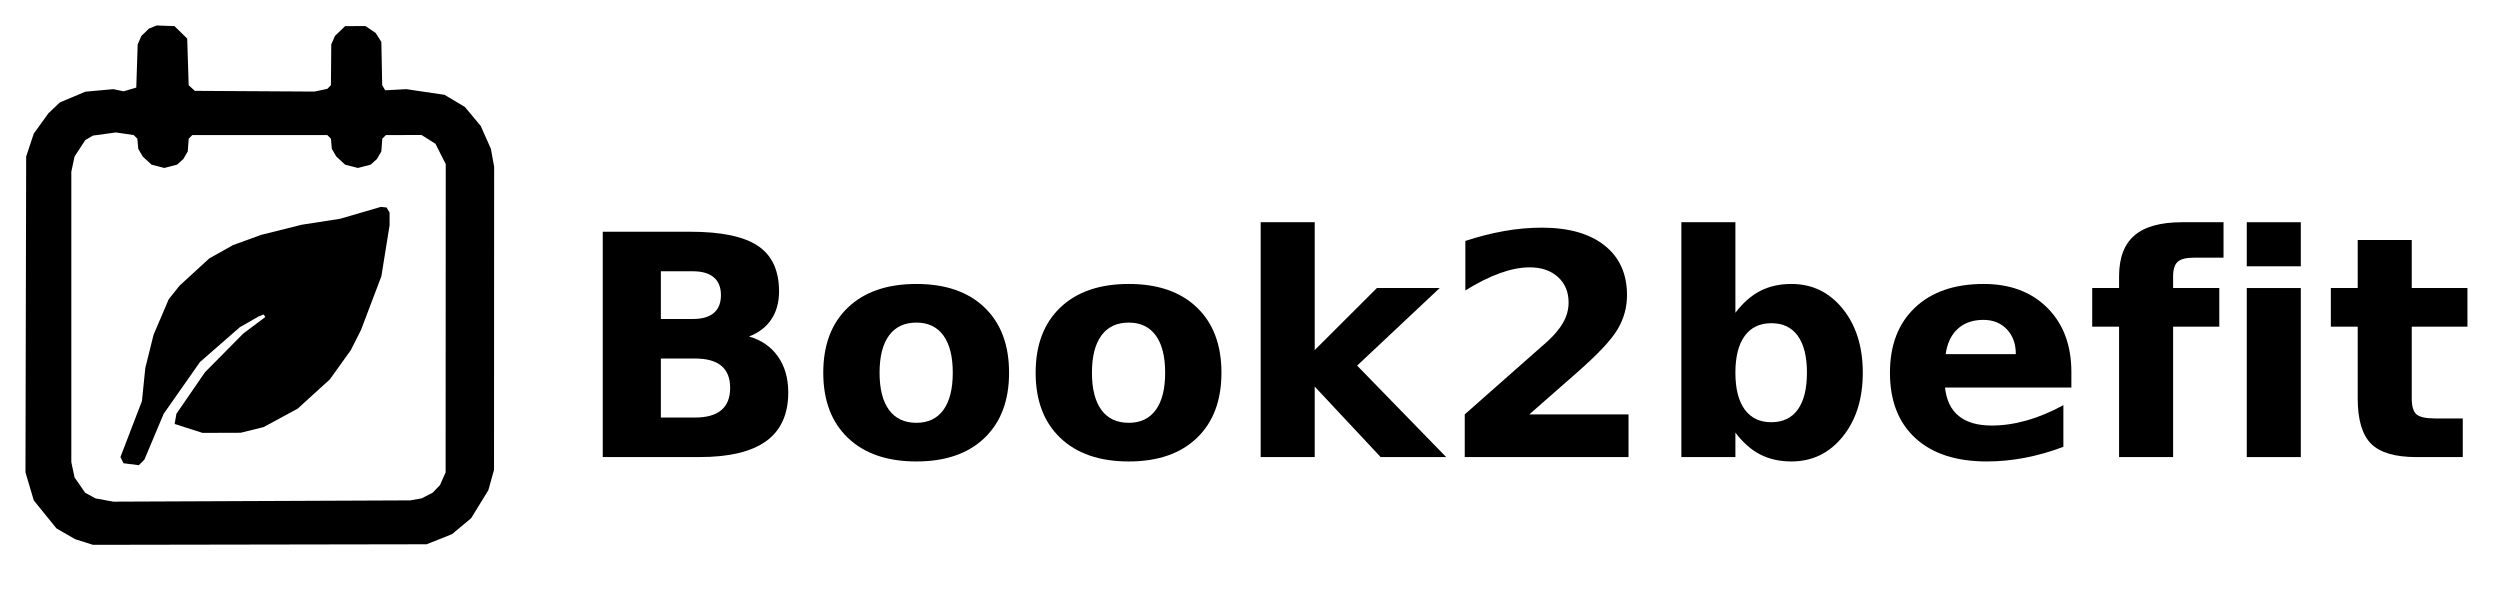
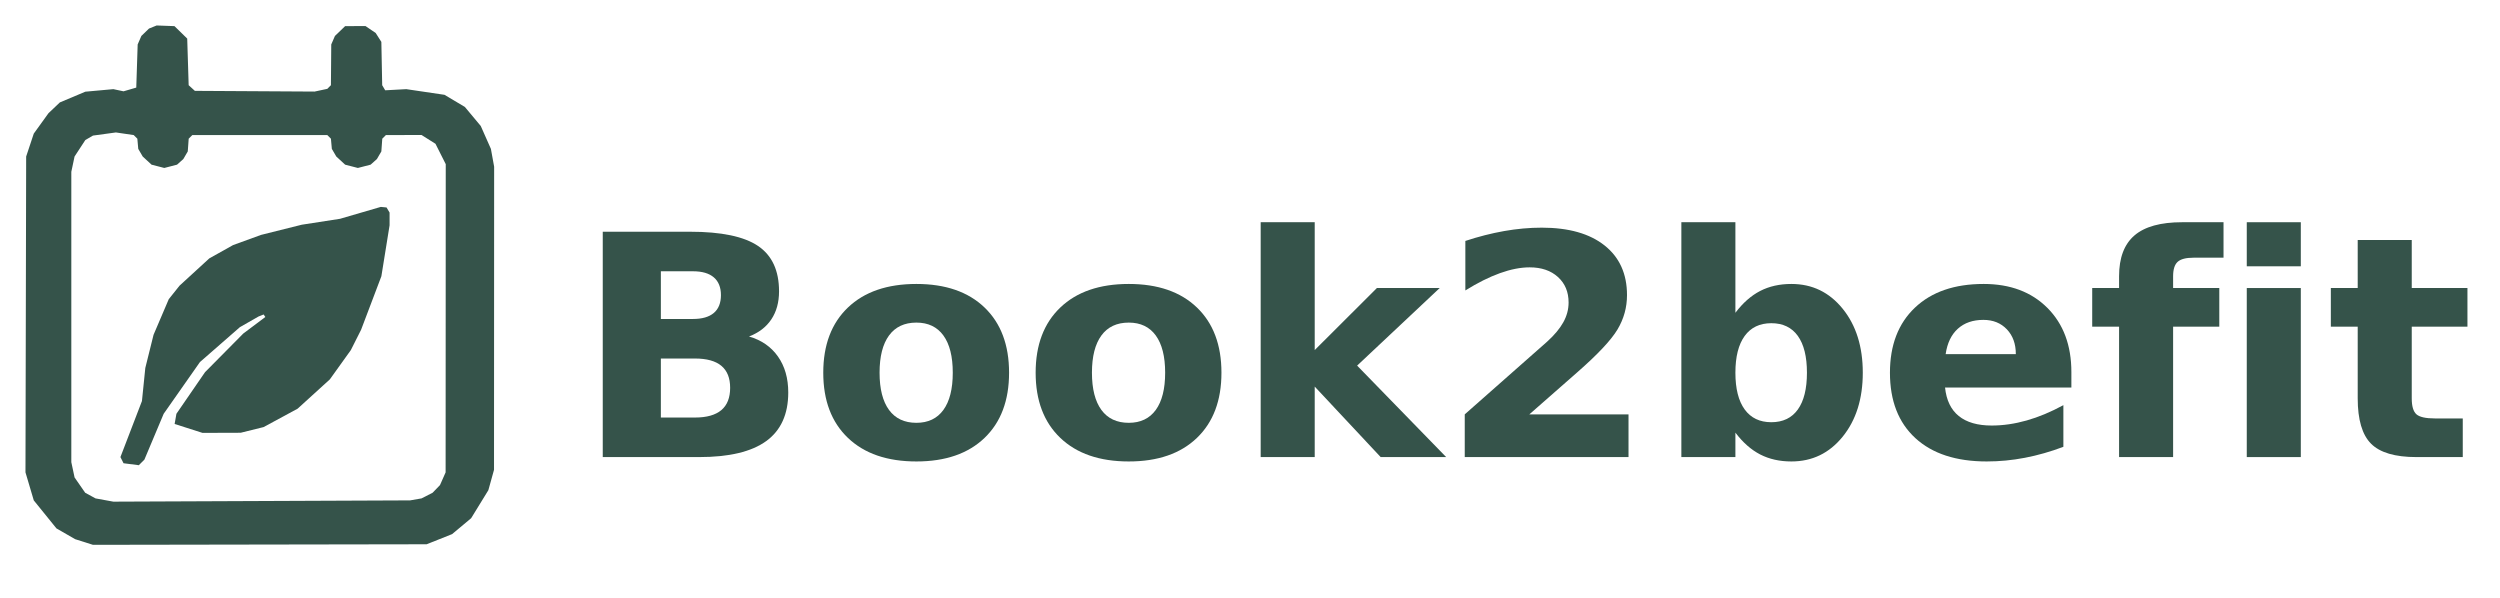
<svg xmlns="http://www.w3.org/2000/svg" viewBox="0 0 981.50 234.45">
  <g transform="translate(-24.50,-50.55)">
-     <path d="M 192.00 264.23 L 61.00 264.45 L 54.00 262.23 L 46.66 258.00 L 37.76 247.00 L 34.50 236.00 L 34.77 112.00 L 37.76 103.00 L 43.53 95.00 L 48.00 90.76 L 58.00 86.55 L 69.00 85.55 L 73.00 86.40 L 78.00 84.94 L 78.55 68.00 L 80.00 64.66 L 83.00 61.76 L 86.00 60.55 L 93.00 60.81 L 98.00 65.70 L 98.57 84.00 L 101.00 86.22 L 148.00 86.50 L 153.00 85.43 L 154.42 84.00 L 154.55 68.00 L 156.00 64.66 L 160.00 60.81 L 168.00 60.78 L 172.00 63.51 L 174.22 67.00 L 174.55 84.00 L 175.73 86.00 L 184.00 85.55 L 199.00 87.77 L 207.00 92.53 L 213.24 100.00 L 217.23 109.00 L 218.50 116.00 L 218.45 235.00 L 216.23 243.00 L 209.47 254.00 L 202.00 260.24 L 192.00 264.23 Z M 185.50 247.00 L 190.00 246.22 L 194.34 244.00 L 197.24 241.00 L 199.45 236.00 L 199.50 115.00 L 195.47 107.00 L 190.00 103.55 L 176.00 103.58 L 174.58 105.00 L 174.22 110.00 L 172.47 113.00 L 170.00 115.20 L 165.00 116.49 L 160.00 115.20 L 156.53 112.00 L 154.78 109.00 L 154.42 105.00 L 153.00 103.58 L 100.00 103.58 L 98.58 105.00 L 98.22 110.00 L 96.47 113.00 L 94.00 115.20 L 89.00 116.49 L 84.00 115.20 L 80.53 112.00 L 78.78 109.00 L 78.42 105.00 L 77.00 103.58 L 70.00 102.55 L 61.00 103.78 L 58.00 105.53 L 53.77 112.00 L 52.50 118.00 L 52.50 232.00 L 53.78 238.00 L 57.94 244.00 L 62.00 246.22 L 69.00 247.50 L 185.50 247.00 Z M 79.00 233.19 L 73.00 232.42 L 71.78 230.00 L 80.23 208.00 L 81.55 195.00 L 84.78 182.00 L 90.76 168.00 L 95.00 162.69 L 106.66 152.00 L 116.00 146.77 L 127.00 142.77 L 143.00 138.77 L 158.00 136.45 L 174.00 131.78 L 176.26 132.00 L 177.45 134.00 L 177.45 139.00 L 174.23 159.00 L 166.27 180.00 L 162.24 188.00 L 154.00 199.49 L 141.34 211.00 L 128.00 218.22 L 119.00 220.45 L 104.00 220.50 L 93.06 217.00 L 93.76 213.00 L 105.00 196.66 L 120.00 181.51 L 128.67 175.00 L 128.00 174.01 L 126.00 174.81 L 118.67 179.00 L 103.00 192.69 L 88.76 213.00 L 81.19 231.00 L 79.00 233.19 Z" fill="#000000" fill-rule="evenodd" />
-     <g fill="#000000">
+     <path d="M 192.00 264.23 L 61.00 264.45 L 54.00 262.23 L 46.66 258.00 L 37.76 247.00 L 34.50 236.00 L 34.77 112.00 L 37.76 103.00 L 43.53 95.00 L 48.00 90.76 L 58.00 86.55 L 69.00 85.55 L 73.00 86.40 L 78.00 84.94 L 78.55 68.00 L 80.00 64.66 L 83.00 61.76 L 86.00 60.55 L 93.00 60.81 L 98.00 65.70 L 98.57 84.00 L 101.00 86.22 L 148.00 86.50 L 153.00 85.43 L 154.42 84.00 L 154.55 68.00 L 156.00 64.66 L 160.00 60.81 L 168.00 60.78 L 172.00 63.51 L 174.22 67.00 L 174.55 84.00 L 175.73 86.00 L 184.00 85.55 L 199.00 87.77 L 207.00 92.53 L 213.24 100.00 L 217.23 109.00 L 218.50 116.00 L 218.45 235.00 L 216.23 243.00 L 209.47 254.00 L 202.00 260.24 L 192.00 264.23 Z M 185.50 247.00 L 190.00 246.22 L 194.34 244.00 L 197.24 241.00 L 199.45 236.00 L 199.50 115.00 L 195.47 107.00 L 190.00 103.55 L 176.00 103.58 L 174.58 105.00 L 174.22 110.00 L 172.47 113.00 L 170.00 115.20 L 165.00 116.49 L 160.00 115.20 L 156.53 112.00 L 154.78 109.00 L 154.42 105.00 L 153.00 103.58 L 100.00 103.58 L 98.58 105.00 L 98.22 110.00 L 96.47 113.00 L 94.00 115.20 L 89.00 116.49 L 84.00 115.20 L 80.53 112.00 L 78.78 109.00 L 78.42 105.00 L 77.00 103.58 L 70.00 102.55 L 61.00 103.78 L 58.00 105.53 L 53.77 112.00 L 52.50 118.00 L 52.50 232.00 L 53.78 238.00 L 57.94 244.00 L 62.00 246.22 L 69.00 247.50 L 185.50 247.00 Z M 79.00 233.19 L 73.00 232.42 L 71.78 230.00 L 80.23 208.00 L 81.55 195.00 L 84.78 182.00 L 90.76 168.00 L 95.00 162.69 L 106.66 152.00 L 116.00 146.77 L 127.00 142.77 L 143.00 138.77 L 158.00 136.45 L 174.00 131.78 L 176.26 132.00 L 177.45 134.00 L 177.45 139.00 L 174.23 159.00 L 166.27 180.00 L 162.24 188.00 L 154.00 199.49 L 141.34 211.00 L 128.00 218.22 L 119.00 220.45 L 104.00 220.50 L 93.06 217.00 L 93.76 213.00 L 105.00 196.66 L 120.00 181.51 L 128.67 175.00 L 128.00 174.01 L 126.00 174.81 L 118.67 179.00 L 103.00 192.69 L 88.76 213.00 L 81.19 231.00 L 79.00 233.19 Z" fill="#35534A" fill-rule="evenodd" />
+     <g fill="#35534A">
      <path d="M786 915Q877 915 924.0 955.0Q971 995 971 1073Q971 1150 924.0 1190.5Q877 1231 786 1231H573V915ZM799 262Q915 262 973.5 311.0Q1032 360 1032 459Q1032 556 974.0 604.5Q916 653 799 653H573V262ZM1157 799Q1281 763 1349.0 666.0Q1417 569 1417 428Q1417 212 1271.0 106.0Q1125 0 827 0H188V1493H766Q1077 1493 1216.5 1399.0Q1356 1305 1356 1098Q1356 989 1305.0 912.5Q1254 836 1157 799Z" transform="translate(250.00,230.00) scale(0.059258,-0.059258)" />
      <path d="M705 891Q586 891 523.5 805.5Q461 720 461 559Q461 398 523.5 312.5Q586 227 705 227Q822 227 884.0 312.5Q946 398 946 559Q946 720 884.0 805.5Q822 891 705 891ZM705 1147Q994 1147 1156.5 991.0Q1319 835 1319 559Q1319 283 1156.5 127.0Q994 -29 705 -29Q415 -29 251.5 127.0Q88 283 88 559Q88 835 251.5 991.0Q415 1147 705 1147Z" transform="translate(342.50,230.00) scale(0.059258,-0.059258)" />
      <path d="M705 891Q586 891 523.5 805.5Q461 720 461 559Q461 398 523.5 312.5Q586 227 705 227Q822 227 884.0 312.5Q946 398 946 559Q946 720 884.0 805.5Q822 891 705 891ZM705 1147Q994 1147 1156.5 991.0Q1319 835 1319 559Q1319 283 1156.5 127.0Q994 -29 705 -29Q415 -29 251.5 127.0Q88 283 88 559Q88 835 251.5 991.0Q415 1147 705 1147Z" transform="translate(425.88,230.00) scale(0.059258,-0.059258)" />
      <path d="M172 1556H530V709L942 1120H1358L811 606L1401 0H967L530 467V0H172Z" transform="translate(509.25,230.00) scale(0.059258,-0.059258)" />
      <path d="M590 283H1247V0H162V283L707 764Q780 830 815.0 893.0Q850 956 850 1024Q850 1129 779.5 1193.0Q709 1257 592 1257Q502 1257 395.0 1218.5Q288 1180 166 1104V1432Q296 1475 423.0 1497.5Q550 1520 672 1520Q940 1520 1088.5 1402.0Q1237 1284 1237 1073Q1237 951 1174.0 845.5Q1111 740 909 563Z" transform="translate(589.96,230.00) scale(0.059258,-0.059258)" />
      <path d="M768 231Q883 231 943.5 315.0Q1004 399 1004 559Q1004 719 943.5 803.0Q883 887 768 887Q653 887 591.5 802.5Q530 718 530 559Q530 400 591.5 315.5Q653 231 768 231ZM530 956Q604 1054 694.0 1100.5Q784 1147 901 1147Q1108 1147 1241.0 982.5Q1374 818 1374 559Q1374 300 1241.0 135.5Q1108 -29 901 -29Q784 -29 694.0 17.5Q604 64 530 162V0H172V1556H530Z" transform="translate(674.41,230.00) scale(0.059258,-0.059258)" />
      <path d="M1290 563V461H453Q466 335 544.0 272.0Q622 209 762 209Q875 209 993.5 242.5Q1112 276 1237 344V68Q1110 20 983.0 -4.5Q856 -29 729 -29Q425 -29 256.5 125.5Q88 280 88 559Q88 833 253.5 990.0Q419 1147 709 1147Q973 1147 1131.5 988.0Q1290 829 1290 563ZM922 682Q922 784 862.5 846.5Q803 909 707 909Q603 909 538.0 850.5Q473 792 457 682Z" transform="translate(761.28,230.00) scale(0.059258,-0.059258)" />
      <path d="M909 1556V1321H711Q635 1321 605.0 1293.5Q575 1266 575 1198V1120H881V864H575V0H217V864H39V1120H217V1198Q217 1381 319.0 1468.5Q421 1556 635 1556Z" transform="translate(843.59,230.00) scale(0.059258,-0.059258)" />
      <path d="M172 1120H530V0H172ZM172 1556H530V1264H172Z" transform="translate(896.39,230.00) scale(0.059258,-0.059258)" />
      <path d="M563 1438V1120H932V864H563V389Q563 311 594.0 283.5Q625 256 717 256H901V0H594Q382 0 293.5 88.5Q205 177 205 389V864H27V1120H205V1438Z" transform="translate(937.99,230.00) scale(0.059258,-0.059258)" />
    </g>
  </g>
</svg>
